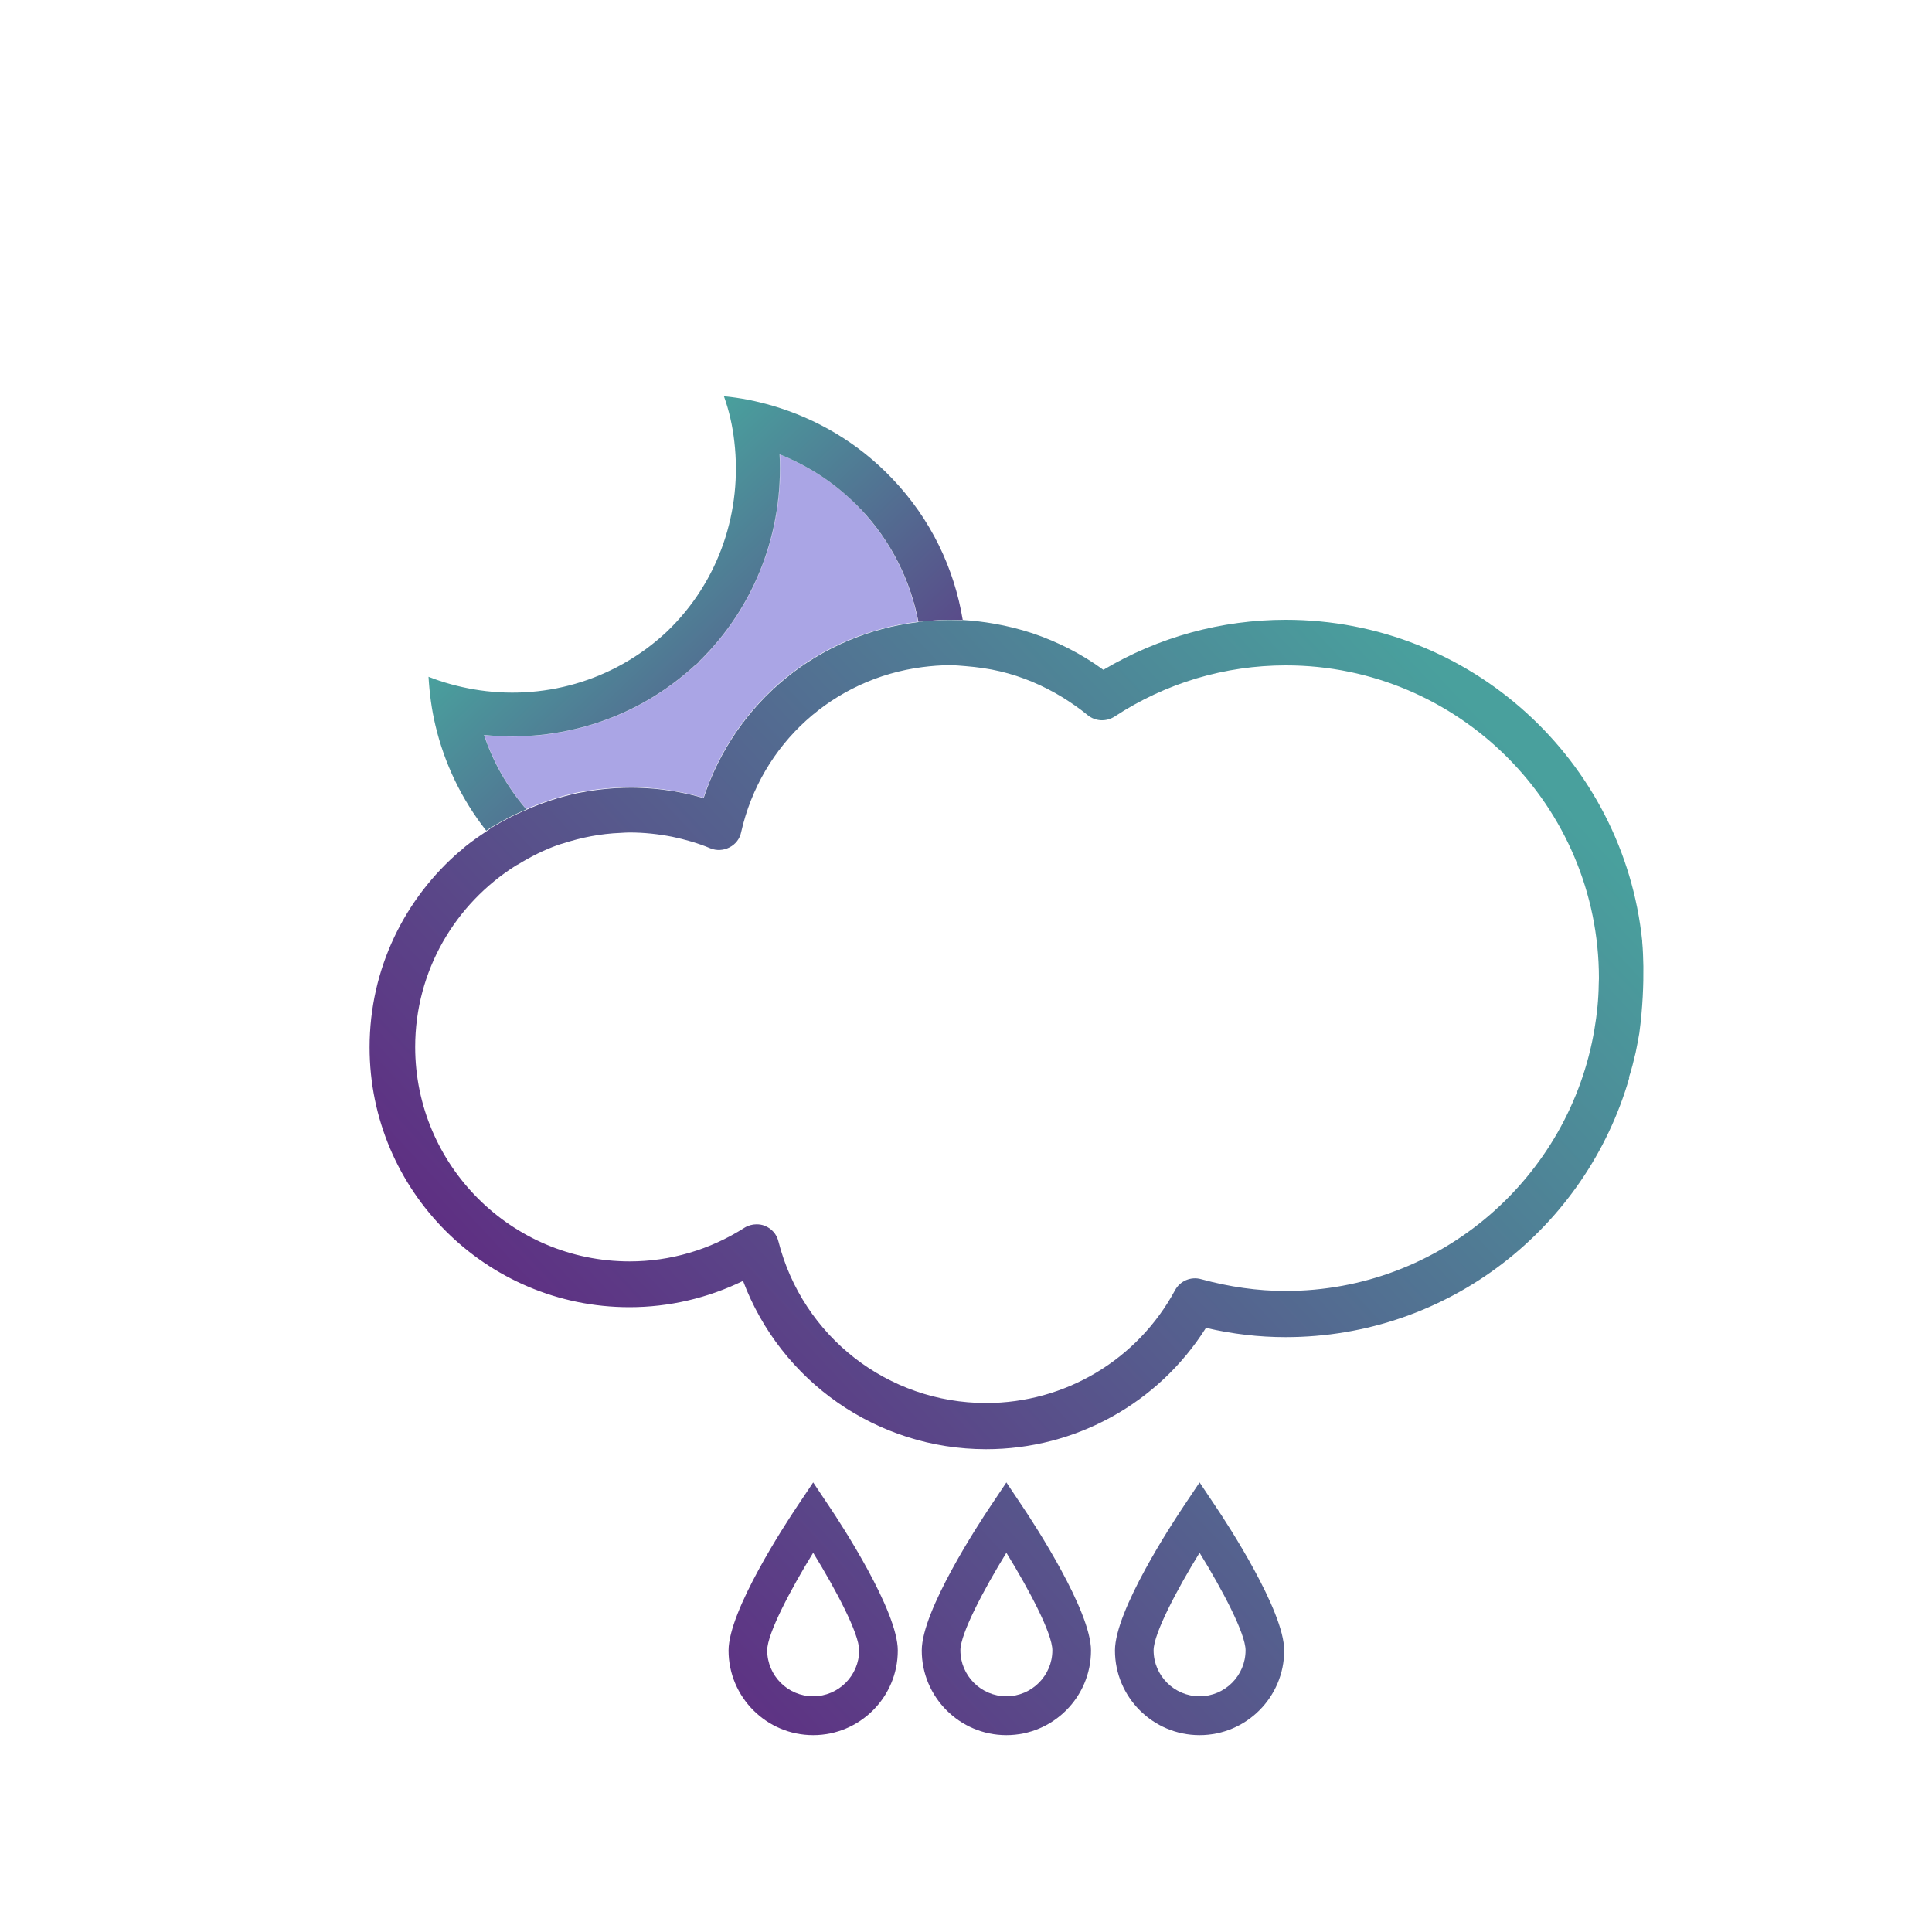
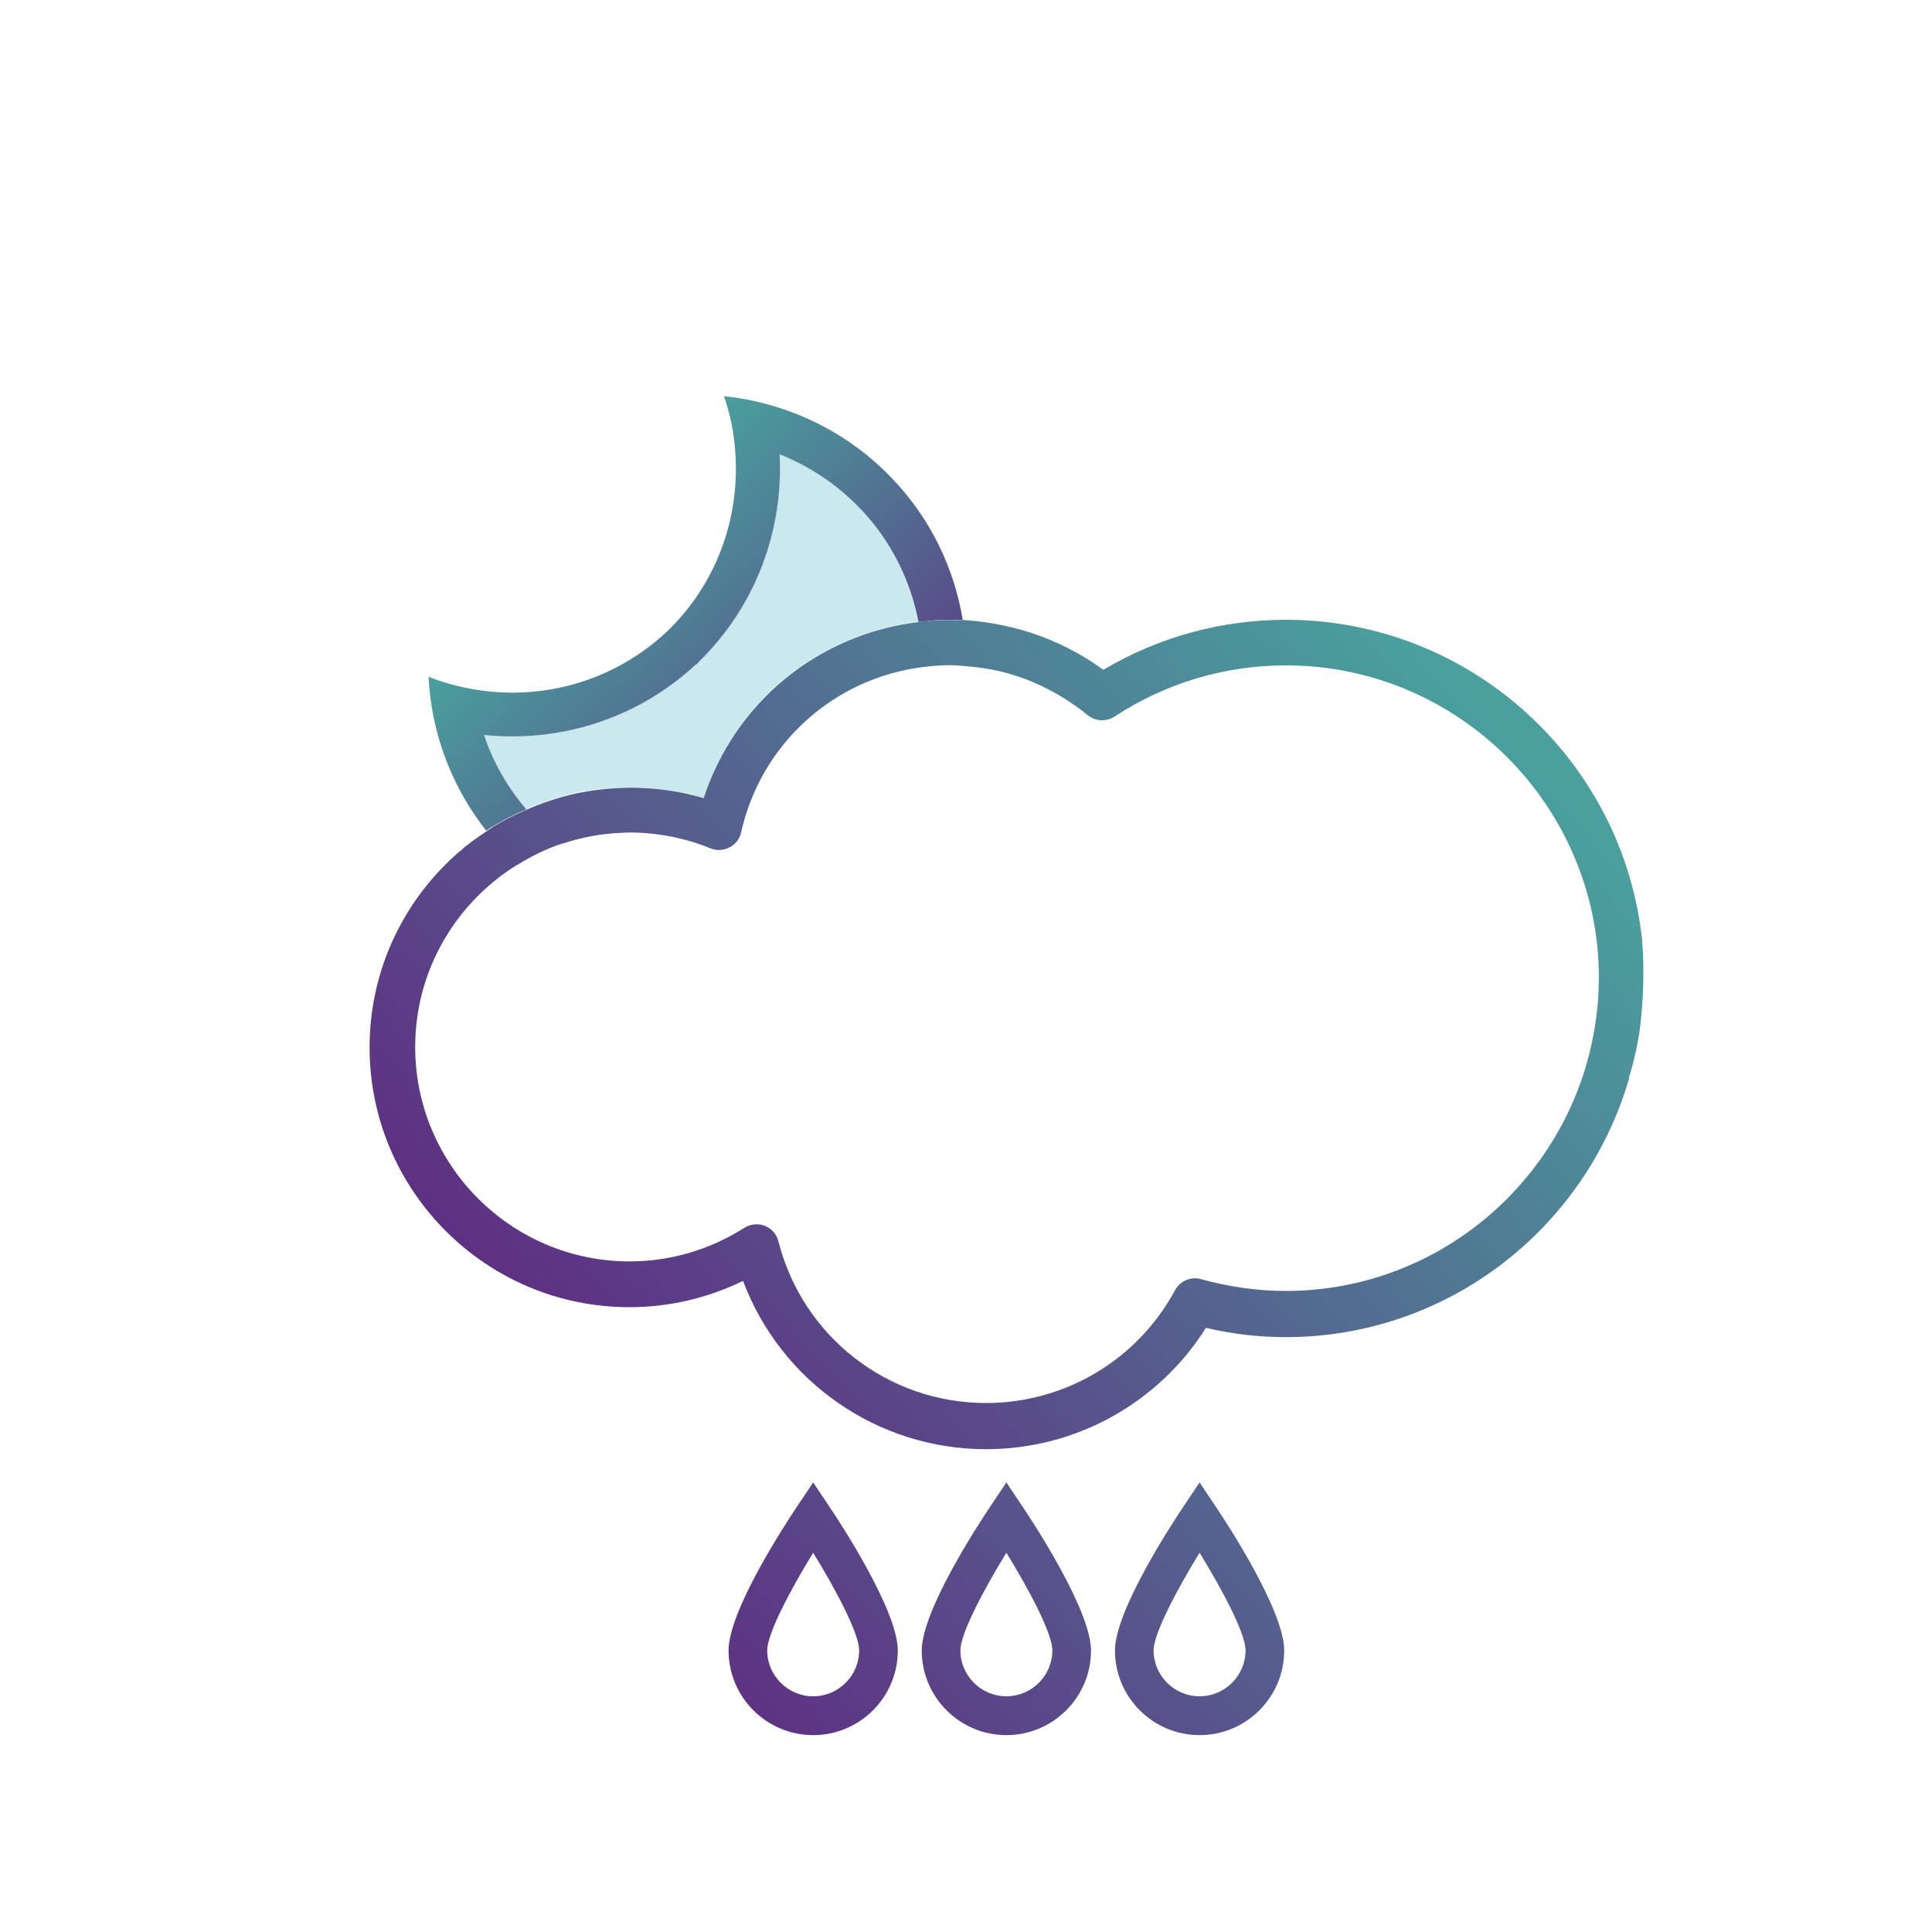
<svg xmlns="http://www.w3.org/2000/svg" version="1.1" id="Layer_1" x="0px" y="0px" viewBox="0 0 100 100" style="enable-background:new 0 0 100 100;" xml:space="preserve">
  <style type="text/css">
	.st0{fill:url(#SVGID_1_);}
	.st1{fill:url(#SVGID_2_);}
	.st2{fill:url(#SVGID_3_);}
- 	.st3{fill:#AAA5E5;}
+ 	.st3{fill:#CAE9EF;}
	.st4{fill:url(#SVGID_4_);}
- 	.st5{fill:url(#SVGID_5_);}
- 	.st6{fill:url(#SVGID_6_);}
+ 	.st5{fill:#AAA5E5;}
+ 	.st6{fill:url(#SVGID_5_);}
+ 	.st7{fill:url(#SVGID_6_);}
</style>
  <g>
-     <linearGradient id="SVGID_1_" gradientUnits="userSpaceOnUse" x1="40.378" y1="6.991" x2="83.167" y2="46.938" gradientTransform="matrix(1 0 0 -1 0 102)">
+     <linearGradient id="SVGID_1_" gradientUnits="userSpaceOnUse" x1="40.378" y1="1073.009" x2="83.167" y2="1033.062" gradientTransform="matrix(1 0 0 1 0 -978)">
      <stop offset="0" style="stop-color:#5F2C82" />
      <stop offset="1" style="stop-color:#49A09D" />
    </linearGradient>
    <path class="st0" d="M52.09,76.73l-0.83,1.24c-0.59,0.88-3.55,5.39-3.55,7.46c0,2.41,1.96,4.38,4.38,4.38   c2.41,0,4.38-1.96,4.38-4.38c0-2.06-2.95-6.57-3.55-7.46L52.09,76.73z M52.09,87.8c-1.31,0-2.38-1.07-2.38-2.38   c0-0.86,1.21-3.15,2.38-5.05c1.17,1.9,2.38,4.18,2.38,5.05C54.47,86.73,53.4,87.8,52.09,87.8z" />
-     <linearGradient id="SVGID_2_" gradientUnits="userSpaceOnUse" x1="35.721" y1="11.979" x2="78.51" y2="51.926" gradientTransform="matrix(1 0 0 -1 0 102)">
+     <linearGradient id="SVGID_2_" gradientUnits="userSpaceOnUse" x1="35.721" y1="1068.021" x2="78.51" y2="1028.073" gradientTransform="matrix(1 0 0 1 0 -978)">
      <stop offset="0" style="stop-color:#5F2C82" />
      <stop offset="1" style="stop-color:#49A09D" />
    </linearGradient>
    <path class="st1" d="M42.09,76.73l-0.83,1.24c-0.59,0.88-3.55,5.39-3.55,7.46c0,2.41,1.96,4.38,4.38,4.38   c2.41,0,4.38-1.96,4.38-4.38c0-2.06-2.95-6.57-3.55-7.46L42.09,76.73z M42.09,87.8c-1.31,0-2.38-1.07-2.38-2.38   c0-0.86,1.21-3.15,2.38-5.05c1.17,1.9,2.38,4.18,2.38,5.05C44.47,86.73,43.4,87.8,42.09,87.8z" />
-     <linearGradient id="SVGID_3_" gradientUnits="userSpaceOnUse" x1="45.035" y1="2.003" x2="87.824" y2="41.95" gradientTransform="matrix(1 0 0 -1 0 102)">
+     <linearGradient id="SVGID_3_" gradientUnits="userSpaceOnUse" x1="45.035" y1="1077.997" x2="87.824" y2="1038.05" gradientTransform="matrix(1 0 0 1 0 -978)">
      <stop offset="0" style="stop-color:#5F2C82" />
      <stop offset="1" style="stop-color:#49A09D" />
    </linearGradient>
    <path class="st2" d="M62.09,76.73l-0.83,1.24c-0.59,0.88-3.55,5.39-3.55,7.46c0,2.41,1.96,4.38,4.38,4.38   c2.41,0,4.38-1.96,4.38-4.38c0-2.06-2.95-6.57-3.55-7.46L62.09,76.73z M62.09,87.8c-1.31,0-2.38-1.07-2.38-2.38   c0-0.86,1.21-3.15,2.38-5.05c1.17,1.9,2.38,4.18,2.38,5.05C64.47,86.73,63.4,87.8,62.09,87.8z" />
  </g>
  <g id="XMLID_1_">
    <g>
      <path class="st3" d="M29.87,41.02c-1,0.22-1.86,0.53-2.63,0.86c-0.98-1.16-1.71-2.45-2.17-3.83c3.88,0.4,7.89-0.8,10.96-3.65h0.01    l0.01,0.01c0.01-0.01,0.04-0.03,0.05-0.05c0.02-0.02,0.04-0.04,0.07-0.06l-0.01-0.01c3-2.92,4.41-6.88,4.21-10.77    c1.33,0.54,2.59,1.31,3.69,2.35c0.15,0.15,0.31,0.3,0.46,0.46c1.6,1.68,2.59,3.72,3,5.85c-5.17,0.62-9.48,4.14-11.11,9.11    c-0.85-0.25-1.72-0.41-2.6-0.49C32.21,40.66,30.82,40.84,29.87,41.02z" />
-       <linearGradient id="SVGID_4_" gradientUnits="userSpaceOnUse" x1="54.051" y1="36.585" x2="38.154" y2="19.855">
+       <linearGradient id="SVGID_4_" gradientUnits="userSpaceOnUse" x1="54.051" y1="65.415" x2="38.154" y2="82.145" gradientTransform="matrix(1 0 0 -1 0 102)">
        <stop offset="0" style="stop-color:#5F2C82" />
        <stop offset="1" style="stop-color:#49A09D" />
      </linearGradient>
-       <path class="st4" d="M49.79,32.09L49.79,32.09c0,0.01,0,0.01-0.01,0.01c0,0,0,0-0.01-0.01C49.78,32.09,49.79,32.09,49.79,32.09z" />
-       <path class="st3" d="M36.14,34.28c3.01-2.92,4.41-6.87,4.21-10.77c0.01,0,0.01,0.01,0.02,0.01c0.2,3.89-1.21,7.85-4.21,10.77    l0.01,0.01c-0.03,0.02-0.05,0.04-0.07,0.06c-0.01,0.02-0.04,0.04-0.05,0.05l-0.01-0.01c0.01-0.03,0.03-0.04,0.04-0.05    c0.03-0.02,0.05-0.04,0.07-0.06L36.14,34.28z" />
-       <path class="st3" d="M25.07,38.05c0.46,1.38,1.19,2.67,2.17,3.83h-0.01c-0.99-1.16-1.72-2.46-2.18-3.84    c3.88,0.4,7.9-0.8,10.97-3.65l0.01,0.01C32.96,37.25,28.95,38.45,25.07,38.05z" />
-       <linearGradient id="SVGID_5_" gradientUnits="userSpaceOnUse" x1="45.743" y1="44.48" x2="29.845" y2="27.75">
+       <path class="st4" d="M49.79,32.09L49.79,32.09C49.79,32.1,49.79,32.1,49.79,32.09c-0.01,0.01-0.01,0.01-0.02,0    C49.78,32.09,49.79,32.09,49.79,32.09z" />
+       <path class="st5" d="M36.14,34.28c3.01-2.92,4.41-6.87,4.21-10.77c0.01,0,0.01,0.01,0.02,0.01c0.2,3.89-1.21,7.85-4.21,10.77    l0.01,0.01c-0.03,0.02-0.05,0.04-0.07,0.06c-0.01,0.02-0.04,0.04-0.05,0.05l-0.01-0.01c0.01-0.03,0.03-0.04,0.04-0.05    c0.03-0.02,0.05-0.04,0.07-0.06L36.14,34.28z" />
+       <path class="st5" d="M25.07,38.05c0.46,1.38,1.19,2.67,2.17,3.83h-0.01c-0.99-1.16-1.72-2.46-2.18-3.84    c3.88,0.4,7.9-0.8,10.97-3.65l0.01,0.01C32.96,37.25,28.95,38.45,25.07,38.05z" />
+       <linearGradient id="SVGID_5_" gradientUnits="userSpaceOnUse" x1="45.743" y1="57.52" x2="29.845" y2="74.25" gradientTransform="matrix(1 0 0 -1 0 102)">
        <stop offset="0" style="stop-color:#5F2C82" />
        <stop offset="1" style="stop-color:#49A09D" />
      </linearGradient>
-       <path class="st5" d="M25.17,43c-1.29-1.64-2.17-3.5-2.63-5.44c-0.2-0.84-0.31-1.68-0.36-2.53c0.76,0.3,1.54,0.51,2.34,0.65    c3.5,0.6,7.21-0.38,9.99-2.98c2.75-2.63,3.91-6.3,3.5-9.83c-0.09-0.81-0.27-1.61-0.54-2.36c0.85,0.08,1.69,0.25,2.51,0.49    c2.29,0.67,4.44,1.92,6.2,3.77c2,2.09,3.21,4.65,3.65,7.31c-0.02,0-0.04,0-0.05,0l0.01,0.01c0,0-0.01,0-0.02,0    c0.01,0.01,0.01,0.01,0.01,0.01c-0.19-0.01-0.4-0.02-0.59-0.02c-0.41,0-0.81,0.02-1.2,0.07c-0.11,0-0.21,0.01-0.31,0.03    c-0.05,0-0.09,0-0.14,0.01c-0.41-2.12-1.4-4.17-3-5.85c-0.01-0.01-0.01-0.01-0.02-0.01c-0.15-0.17-0.31-0.32-0.46-0.46    c-1.1-1.04-2.36-1.81-3.69-2.35c-0.01,0-0.01-0.01-0.02-0.01c0.2,3.9-1.2,7.85-4.21,10.77l0.01,0.01    c-0.02,0.02-0.04,0.04-0.07,0.06c-0.01,0.01-0.03,0.02-0.04,0.05h-0.01l-0.01-0.01c-3.07,2.85-7.09,4.05-10.97,3.65    c0.46,1.38,1.19,2.68,2.18,3.84h0.01l0.01,0.01c-0.47,0.2-0.9,0.41-1.28,0.62c-0.16,0.09-0.32,0.18-0.47,0.27    c-0.05,0.02-0.09,0.05-0.12,0.07C25.3,42.9,25.24,42.95,25.17,43z" />
-       <linearGradient id="SVGID_6_" gradientUnits="userSpaceOnUse" x1="30.215" y1="74.051" x2="73.439" y2="33.561">
+       <path class="st6" d="M25.17,43c-1.29-1.64-2.17-3.5-2.63-5.44c-0.2-0.84-0.31-1.68-0.36-2.53c0.76,0.3,1.54,0.51,2.34,0.65    c3.5,0.6,7.21-0.38,9.99-2.98c2.75-2.63,3.91-6.3,3.5-9.83c-0.09-0.81-0.27-1.61-0.54-2.36c0.85,0.08,1.69,0.25,2.51,0.49    c2.29,0.67,4.44,1.92,6.2,3.77c2,2.09,3.21,4.65,3.65,7.31c-0.02,0-0.04,0-0.05,0l0.01,0.01c0,0-0.01,0-0.02,0    c0.01,0.01,0.01,0.01,0.01,0.01c-0.19-0.01-0.4-0.02-0.59-0.02c-0.41,0-0.81,0.02-1.2,0.07c-0.11,0-0.21,0.01-0.31,0.03    c-0.05,0-0.09,0-0.14,0.01c-0.41-2.12-1.4-4.17-3-5.85c-0.01-0.01-0.01-0.01-0.02-0.01c-0.15-0.17-0.31-0.32-0.46-0.46    c-1.1-1.04-2.36-1.81-3.69-2.35c-0.01,0-0.01-0.01-0.02-0.01c0.2,3.9-1.2,7.85-4.21,10.77l0.01,0.01    c-0.02,0.02-0.04,0.04-0.07,0.06c-0.01,0.01-0.03,0.02-0.04,0.05h-0.01l-0.01-0.01c-3.07,2.85-7.09,4.05-10.97,3.65    c0.46,1.38,1.19,2.68,2.18,3.84h0.01l0.01,0.01c-0.47,0.2-0.9,0.41-1.28,0.62c-0.16,0.09-0.32,0.18-0.47,0.27    c-0.05,0.02-0.09,0.05-0.12,0.07C25.3,42.9,25.24,42.95,25.17,43z" />
+       <linearGradient id="SVGID_6_" gradientUnits="userSpaceOnUse" x1="30.215" y1="27.949" x2="73.439" y2="68.439" gradientTransform="matrix(1 0 0 -1 0 102)">
        <stop offset="0" style="stop-color:#5F2C82" />
        <stop offset="1" style="stop-color:#49A09D" />
      </linearGradient>
-       <path class="st6" d="M26.69,44.81c-3.12,1.97-5.2,5.43-5.2,9.38c0,6.12,4.98,11.1,11.1,11.1c2.1,0,4.15-0.6,5.94-1.74    c0.19-0.12,0.41-0.18,0.63-0.18c0.14,0,0.29,0.02,0.43,0.08c0.35,0.14,0.61,0.43,0.7,0.8c1.25,4.93,5.67,8.37,10.75,8.37    c4.09,0,7.84-2.24,9.78-5.84c0.26-0.48,0.82-0.72,1.35-0.57c1.46,0.4,2.93,0.61,4.37,0.61c8.04,0,14.71-5.89,15.99-13.56    c0.13-0.76,0.21-1.54,0.22-2.34c0-0.1,0.01-0.19,0.01-0.28c0-8.93-7.27-16.2-16.2-16.2c-3.16,0-6.22,0.91-8.87,2.65    c-0.44,0.28-1,0.25-1.4-0.08c-0.41-0.34-0.85-0.64-1.3-0.92c-1-0.61-2.08-1.07-3.22-1.34c-0.59-0.14-1.18-0.22-1.78-0.27    c-0.27-0.02-0.54-0.05-0.81-0.05c-0.49,0-0.97,0.04-1.44,0.1c-4.58,0.59-8.34,3.94-9.38,8.55c-0.07,0.34-0.29,0.62-0.6,0.78    c-0.31,0.16-0.67,0.18-0.99,0.05c-0.64-0.27-1.31-0.46-1.98-0.6c-0.72-0.14-1.45-0.22-2.19-0.22c-0.16,0-0.31,0.01-0.47,0.02    c-1.05,0.04-2.05,0.24-3,0.55c-0.07,0.02-0.15,0.04-0.23,0.07c-0.74,0.26-1.43,0.61-2.08,1.01    C26.78,44.76,26.73,44.78,26.69,44.81z M23.83,44.05c0-0.01,0.09-0.09,0.25-0.23c0.35-0.28,0.72-0.54,1.1-0.79    c0.08-0.05,0.14-0.1,0.21-0.15c0.04-0.03,0.08-0.05,0.12-0.08c0.16-0.09,0.31-0.18,0.47-0.27c0.38-0.21,0.81-0.42,1.28-0.62    c0.76-0.34,1.64-0.64,2.64-0.86c0.71-0.14,1.67-0.28,2.77-0.28c0.37,0,0.75,0.02,1.15,0.05c0.88,0.08,1.75,0.24,2.6,0.49    c1.63-4.97,5.94-8.49,11.11-9.11c0.05-0.01,0.1-0.01,0.15-0.02c0.1-0.02,0.2-0.03,0.31-0.03c0.39-0.04,0.79-0.06,1.19-0.06    c0.2,0,0.41,0.01,0.61,0.02c-0.01-0.01-0.01-0.01-0.01-0.01c0.01,0,0.01,0,0.02,0l-0.01-0.01c0.01,0,0.02,0,0.03,0    c1.01,0.06,2.26,0.24,3.63,0.69c1.3,0.44,2.54,1.07,3.66,1.89c2.86-1.7,6.11-2.59,9.44-2.59c9.58,0,17.49,7.3,18.45,16.63    c0,0.02,0,0.03,0,0.05c0.04,0.41,0.05,0.84,0.06,1.26c0.01,0.91-0.03,2.12-0.21,3.46c-0.06,0.34-0.12,0.67-0.19,1    c-0.1,0.43-0.21,0.87-0.35,1.3l0.02,0.01c-2.23,7.74-9.34,13.42-17.79,13.42c-1.37,0-2.75-0.16-4.12-0.48    c-2.46,3.9-6.74,6.28-11.38,6.28c-5.65,0-10.63-3.52-12.58-8.71c-1.83,0.89-3.83,1.36-5.88,1.36c-7.42,0-13.45-6.03-13.45-13.45    c0-4.07,1.82-7.71,4.69-10.17L23.83,44.05z" />
+       <path class="st7" d="M26.69,44.81c-3.12,1.97-5.2,5.43-5.2,9.38c0,6.12,4.98,11.1,11.1,11.1c2.1,0,4.15-0.6,5.94-1.74    c0.19-0.12,0.41-0.18,0.63-0.18c0.14,0,0.29,0.02,0.43,0.08c0.35,0.14,0.61,0.43,0.7,0.8c1.25,4.93,5.67,8.37,10.75,8.37    c4.09,0,7.84-2.24,9.78-5.84c0.26-0.48,0.82-0.72,1.35-0.57c1.46,0.4,2.93,0.61,4.37,0.61c8.04,0,14.71-5.89,15.99-13.56    c0.13-0.76,0.21-1.54,0.22-2.34c0-0.1,0.01-0.19,0.01-0.28c0-8.93-7.27-16.2-16.2-16.2c-3.16,0-6.22,0.91-8.87,2.65    c-0.44,0.28-1,0.25-1.4-0.08c-0.41-0.34-0.85-0.64-1.3-0.92c-1-0.61-2.08-1.07-3.22-1.34c-0.59-0.14-1.18-0.22-1.78-0.27    c-0.27-0.02-0.54-0.05-0.81-0.05c-0.49,0-0.97,0.04-1.44,0.1c-4.58,0.59-8.34,3.94-9.38,8.55c-0.07,0.34-0.29,0.62-0.6,0.78    c-0.31,0.16-0.67,0.18-0.99,0.05c-0.64-0.27-1.31-0.46-1.98-0.6c-0.72-0.14-1.45-0.22-2.19-0.22c-0.16,0-0.31,0.01-0.47,0.02    c-1.05,0.04-2.05,0.24-3,0.55c-0.07,0.02-0.15,0.04-0.23,0.07c-0.74,0.26-1.43,0.61-2.08,1.01    C26.78,44.76,26.73,44.78,26.69,44.81z M23.83,44.05c0-0.01,0.09-0.09,0.25-0.23c0.35-0.28,0.72-0.54,1.1-0.79    c0.08-0.05,0.14-0.1,0.21-0.15c0.04-0.03,0.08-0.05,0.12-0.08c0.16-0.09,0.31-0.18,0.47-0.27c0.38-0.21,0.81-0.42,1.28-0.62    c0.76-0.34,1.64-0.64,2.64-0.86c0.71-0.14,1.67-0.28,2.77-0.28c0.37,0,0.75,0.02,1.15,0.05c0.88,0.08,1.75,0.24,2.6,0.49    c1.63-4.97,5.94-8.49,11.11-9.11c0.05-0.01,0.1-0.01,0.15-0.02c0.1-0.02,0.2-0.03,0.31-0.03c0.39-0.04,0.79-0.06,1.19-0.06    c0.2,0,0.41,0.01,0.61,0.02c-0.01-0.01-0.01-0.01-0.01-0.01c0.01,0,0.01,0,0.02,0l-0.01-0.01c0.01,0,0.02,0,0.03,0    c1.01,0.06,2.26,0.24,3.63,0.69c1.3,0.44,2.54,1.07,3.66,1.89c2.86-1.7,6.11-2.59,9.44-2.59c9.58,0,17.49,7.3,18.45,16.63    c0,0.02,0,0.03,0,0.05c0.04,0.41,0.05,0.84,0.06,1.26c0.01,0.91-0.03,2.12-0.21,3.46c-0.06,0.34-0.12,0.67-0.19,1    c-0.1,0.43-0.21,0.87-0.35,1.3l0.02,0.01c-2.23,7.74-9.34,13.42-17.79,13.42c-1.37,0-2.75-0.16-4.12-0.48    c-2.46,3.9-6.74,6.28-11.38,6.28c-5.65,0-10.63-3.52-12.58-8.71c-1.83,0.89-3.83,1.36-5.88,1.36c-7.42,0-13.45-6.03-13.45-13.45    c0-4.07,1.82-7.71,4.69-10.17L23.83,44.05z" />
    </g>
-     <g>
- 	</g>
  </g>
</svg>
